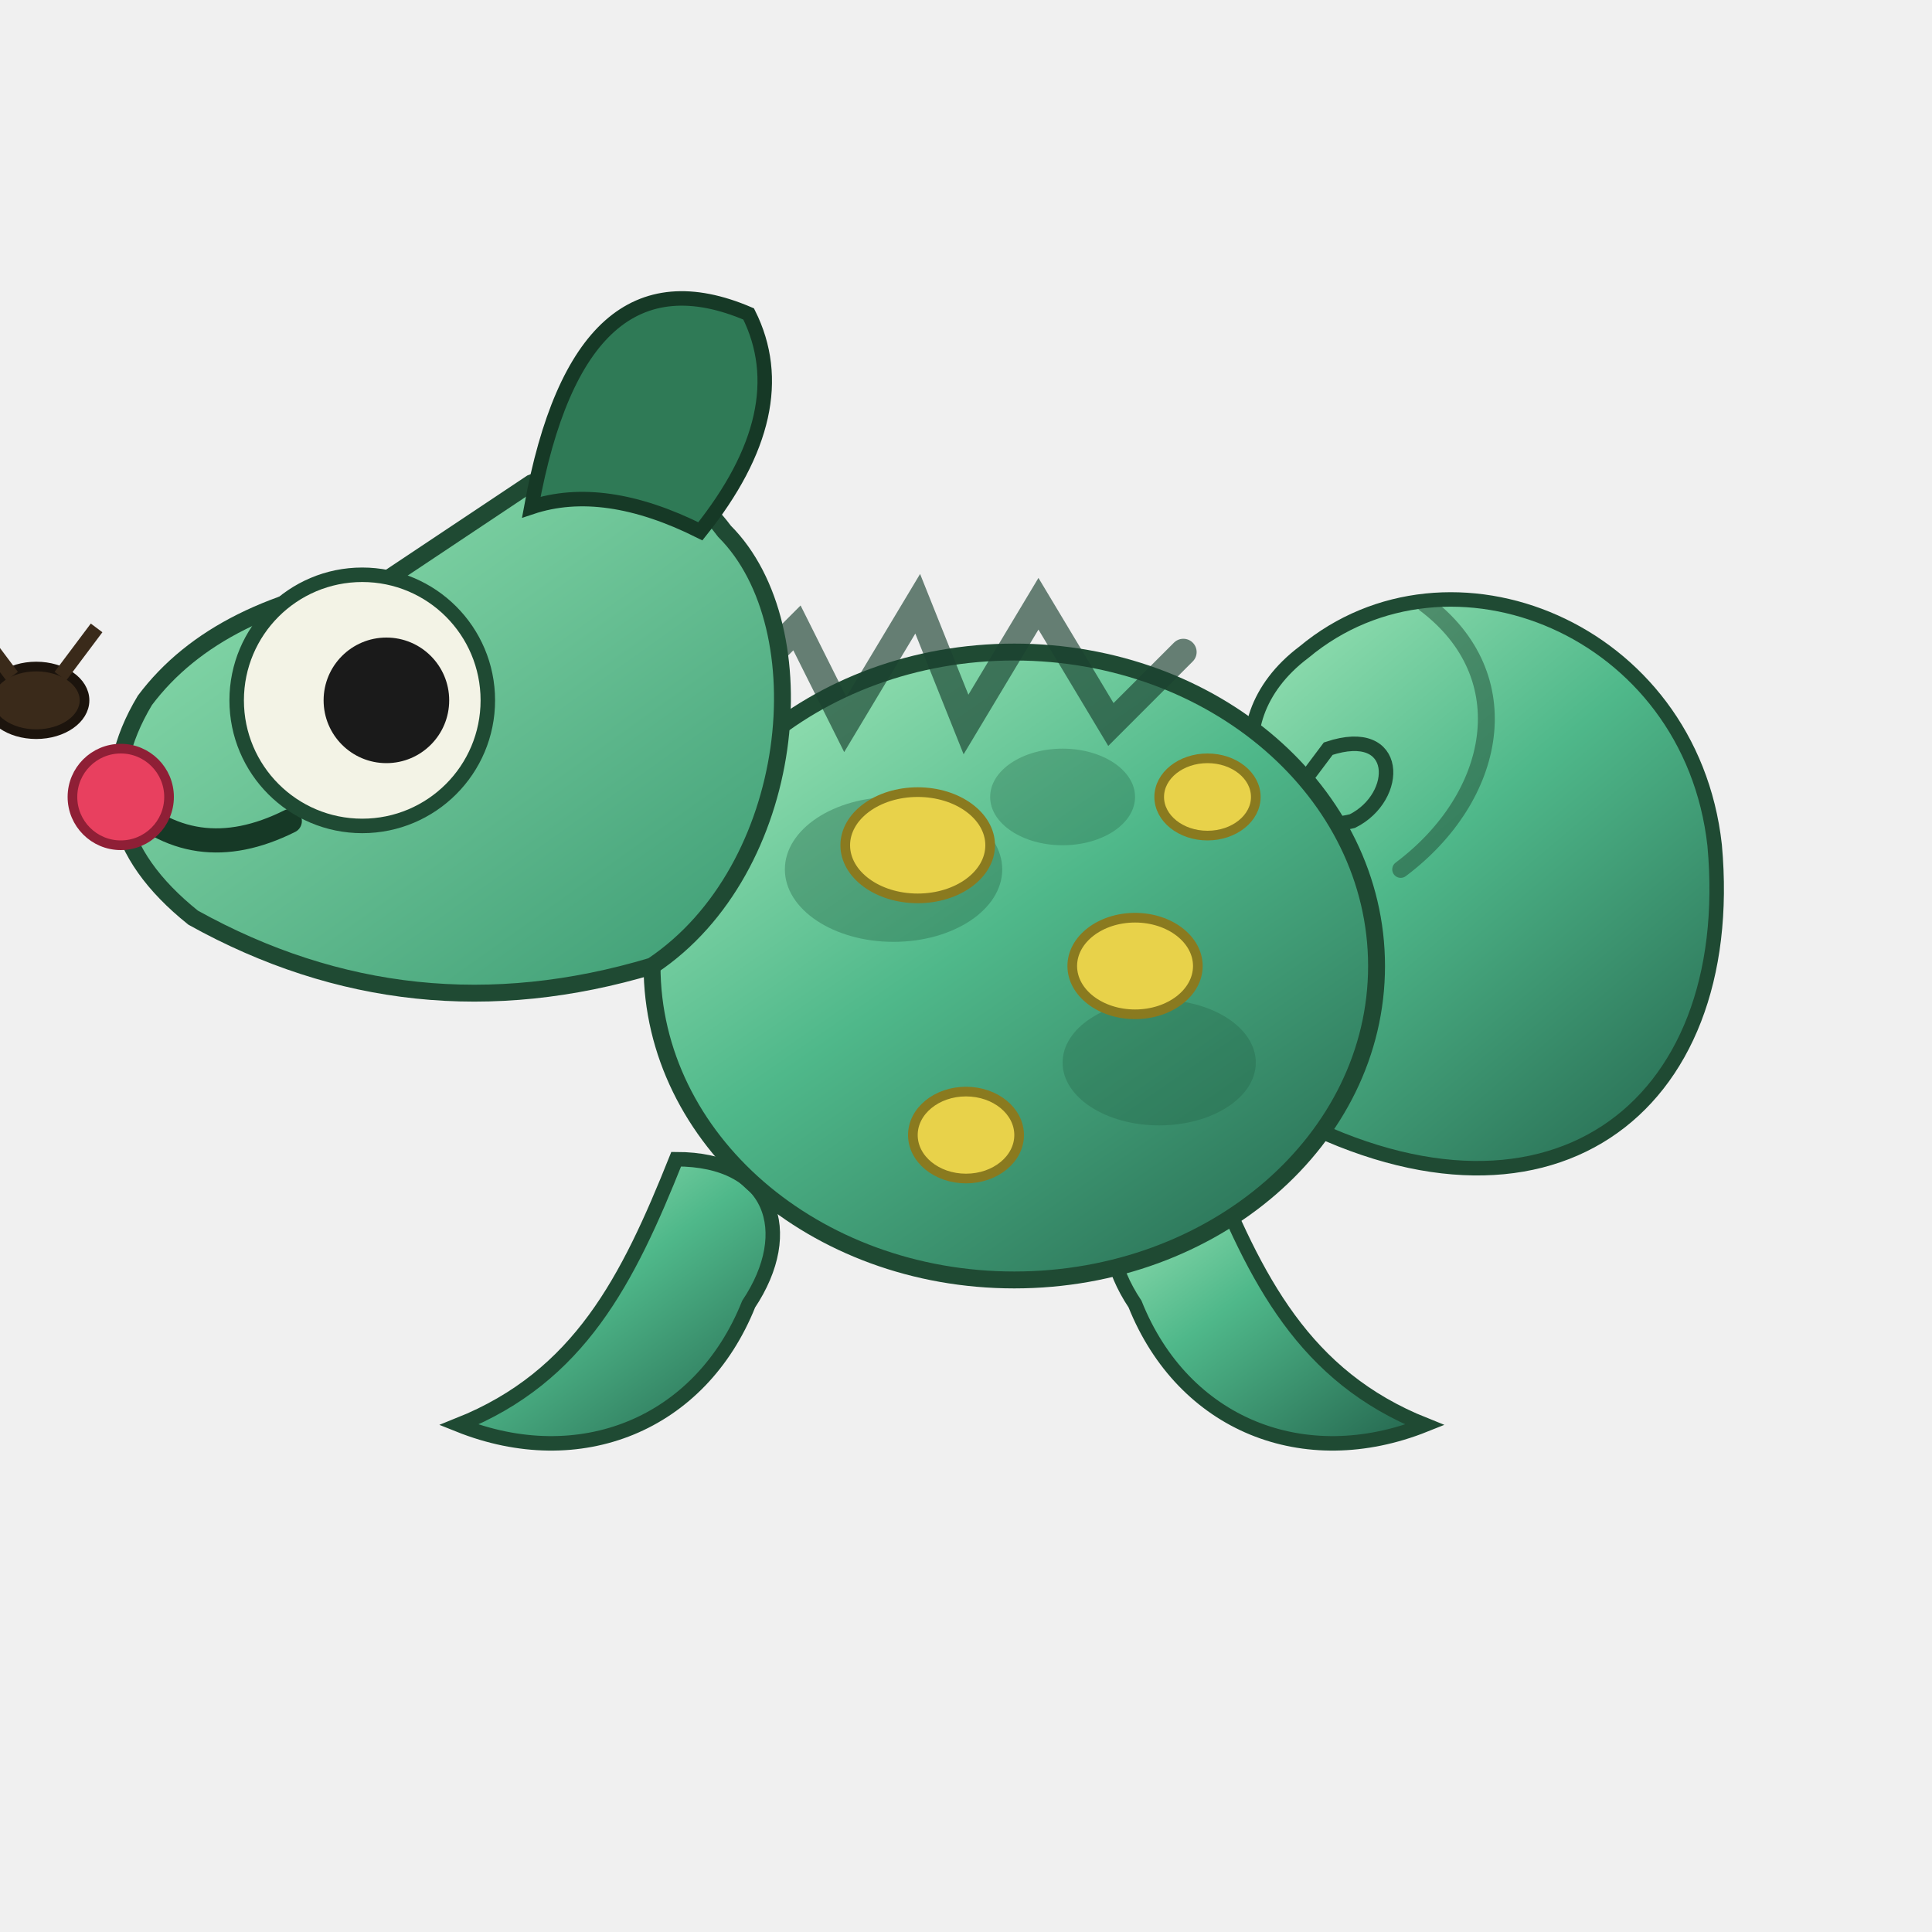
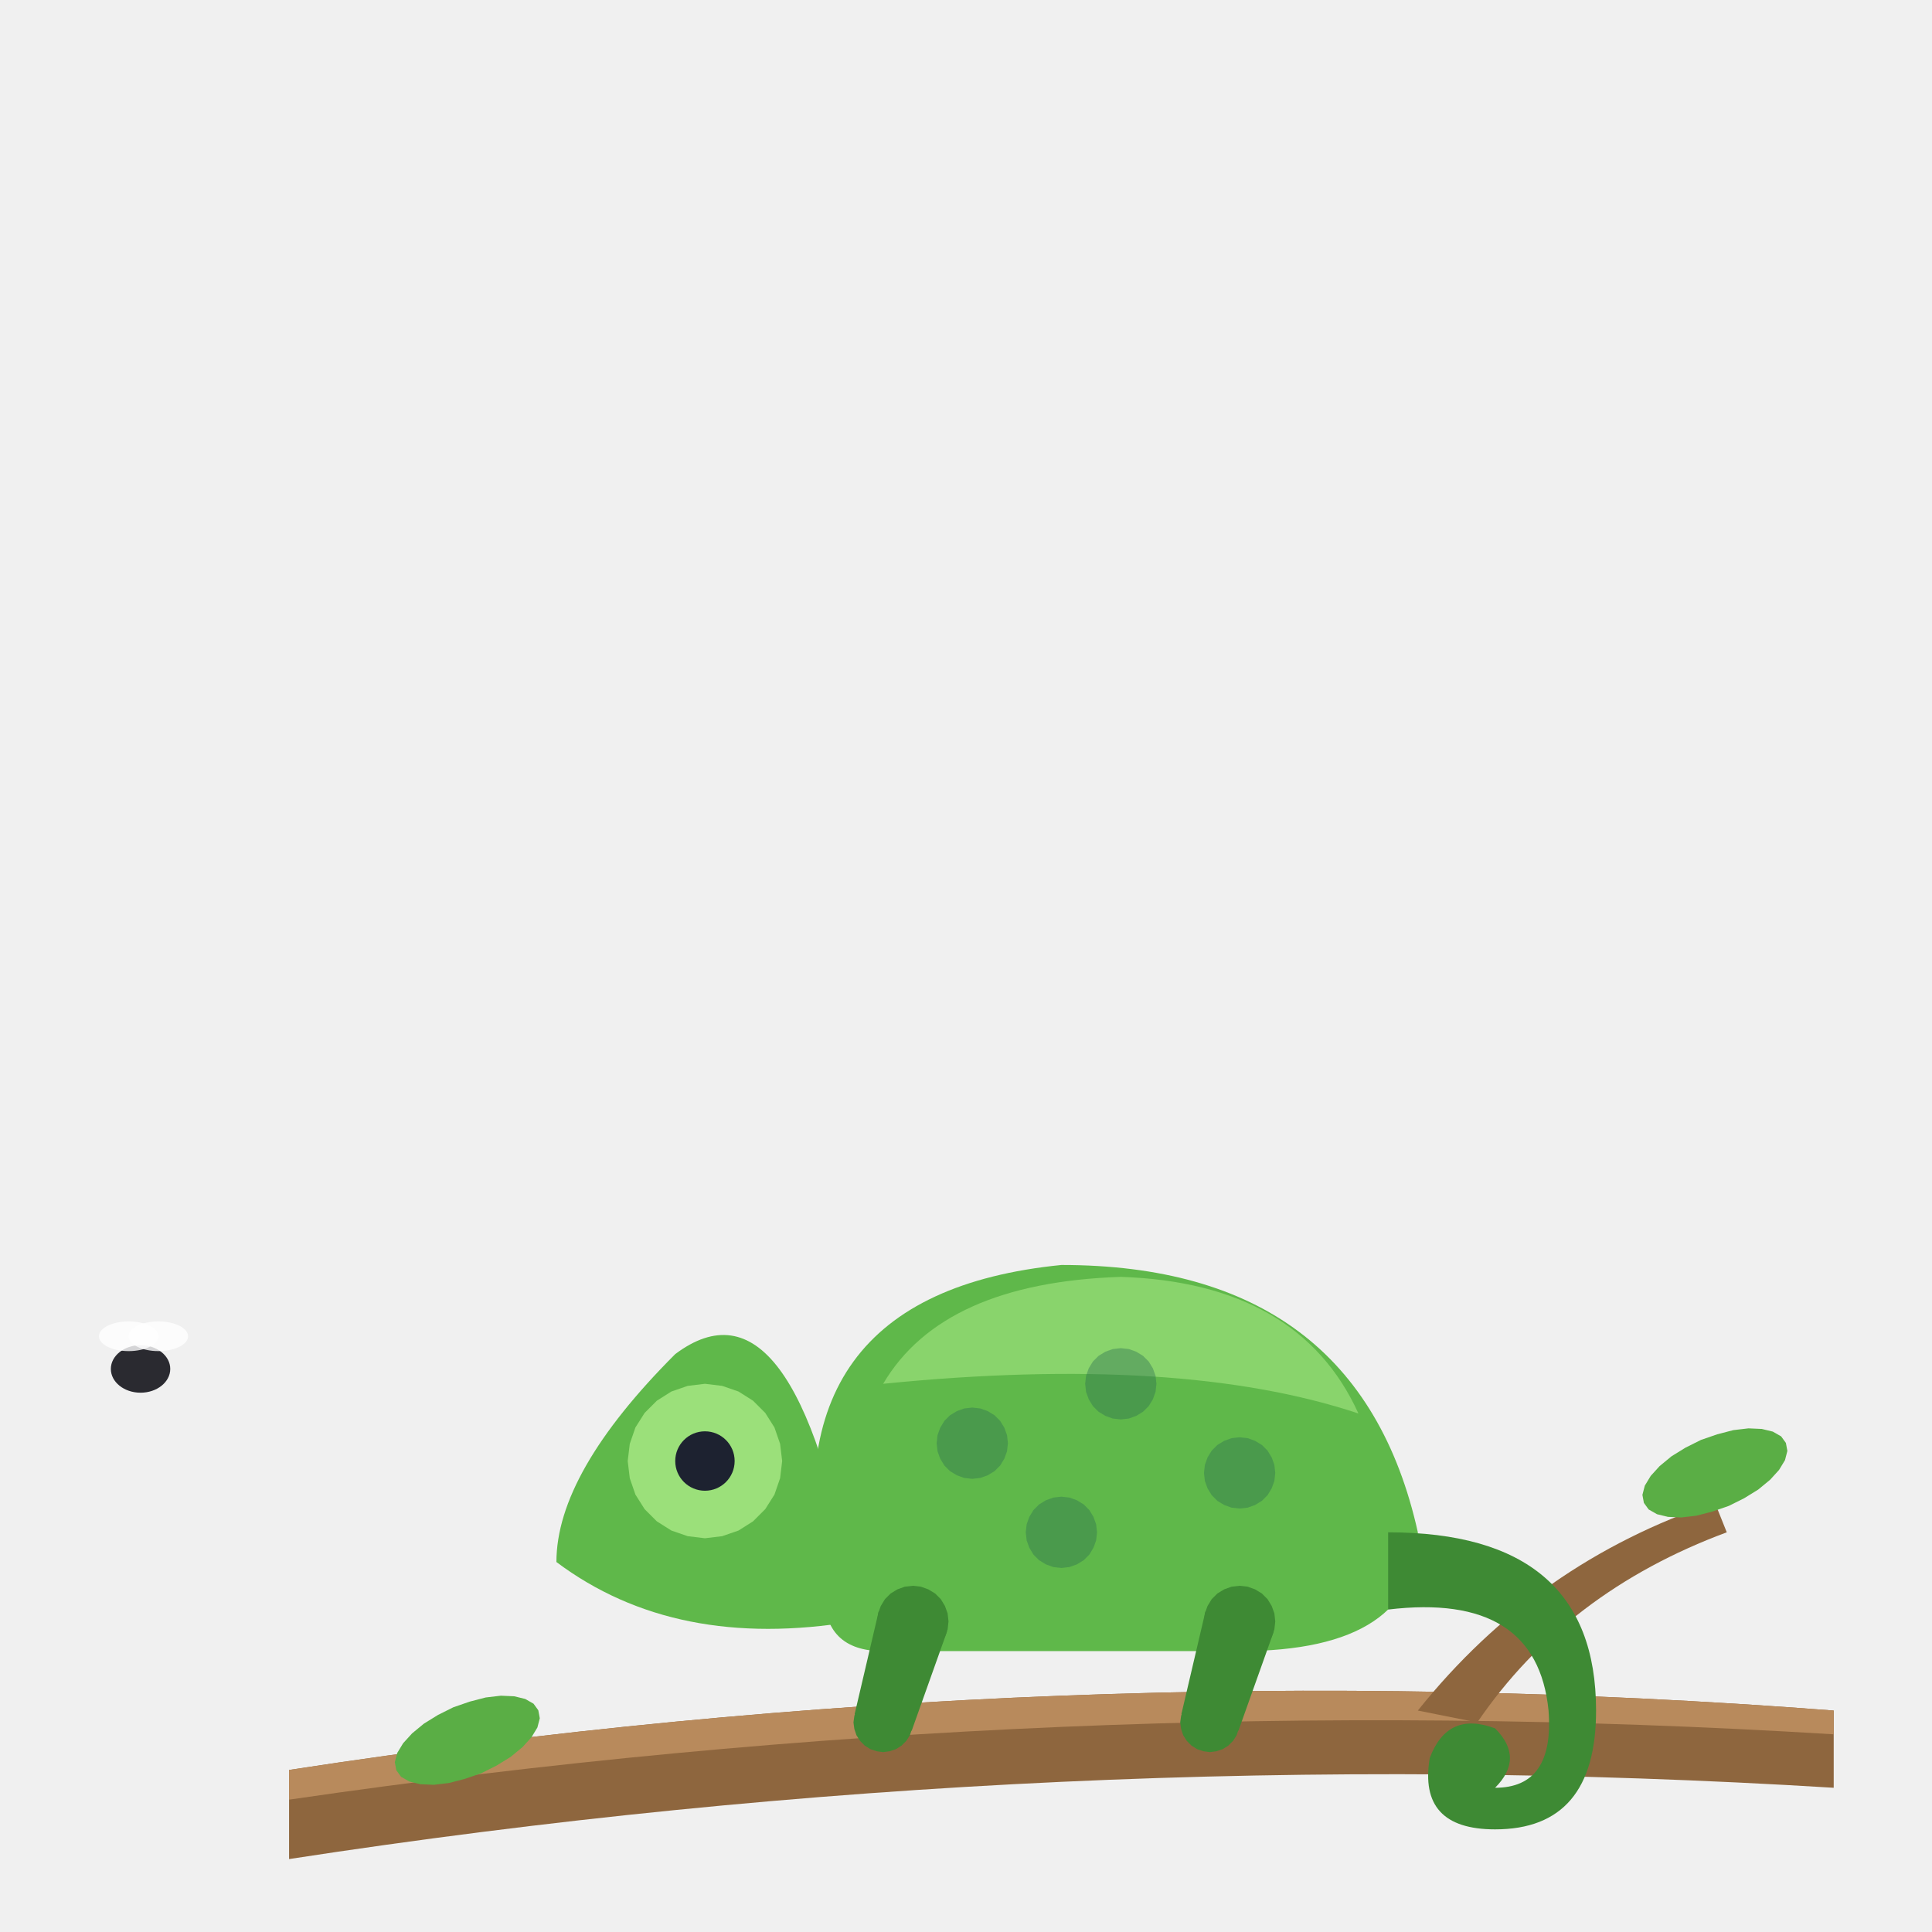
<svg xmlns="http://www.w3.org/2000/svg" viewBox="0 0 80 80">
-   <defs>
-     <linearGradient id="chamBody" x1="10%" y1="0%" x2="90%" y2="100%">
-       <stop offset="0%" stop-color="#9fe6b8" />
-       <stop offset="45%" stop-color="#4fb88a" />
-       <stop offset="100%" stop-color="#276b52" />
-     </linearGradient>
-     <linearGradient id="chamHead" x1="10%" y1="0%" x2="100%" y2="100%">
-       <stop offset="0%" stop-color="#8fe0b0" />
-       <stop offset="100%" stop-color="#3a9a72" />
-     </linearGradient>
-   </defs>
-   <path d="M53,46 C64,52 72,46 71,35 C70,26 60,22 54,27 C50,30 52,35 56,34 C58,33 58,30 55,31 L52,35 C48,39 47,43 53,46 Z" fill="url(#chamBody)" stroke="#1f4a33" stroke-width="0.6" />
-   <path d="M58,36 C62,33 63,28 59,25" fill="none" stroke="#1f4a33" stroke-width="0.7" opacity="0.5" stroke-linecap="round" />
-   <path d="M50,48 C52,53 54,57 59,59 C54,61 49,59 47,54 C45,51 46,48 50,48 Z" fill="url(#chamBody)" stroke="#1f4a33" stroke-width="0.6" />
-   <path d="M28,48 C26,53 24,57 19,59 C24,61 29,59 31,54 C33,51 32,48 28,48 Z" fill="url(#chamBody)" stroke="#1f4a33" stroke-width="0.6" />
-   <ellipse cx="42" cy="40" rx="15" ry="13" fill="url(#chamBody)" stroke="#1f4a33" stroke-width="0.7" />
-   <path d="M30,29 L33,26 L35,30 L38,25 L40,30 L43,25 L46,30 L49,27" fill="none" stroke="#1a4030" stroke-width="1.1" stroke-linecap="round" opacity="0.65" />
-   <ellipse cx="37" cy="36" rx="4.5" ry="3" fill="#1f5b40" opacity="0.35" />
-   <ellipse cx="48" cy="44" rx="4" ry="2.6" fill="#1f5b40" opacity="0.3" />
-   <ellipse cx="44" cy="33" rx="3" ry="2" fill="#1f5b40" opacity="0.3" />
-   <ellipse cx="38" cy="35" rx="3" ry="2.2" fill="#e8d24a" stroke="#8a7a1f" stroke-width="0.4" />
-   <ellipse cx="47" cy="40" rx="2.6" ry="2" fill="#e8d24a" stroke="#8a7a1f" stroke-width="0.4" />
-   <ellipse cx="40" cy="47" rx="2.2" ry="1.8" fill="#e8d24a" stroke="#8a7a1f" stroke-width="0.4" />
-   <ellipse cx="50" cy="33" rx="2" ry="1.6" fill="#e8d24a" stroke="#8a7a1f" stroke-width="0.4" />
-   <path d="M30,22 C34,26 33,36 27,40 Q17,43 8,38 Q3,34 6,29 Q9,25 16,24 L22,20 Q27,18 30,22 Z" fill="url(#chamHead)" stroke="#1f4a33" stroke-width="0.7" />
-   <path d="M22,21 Q24,10 31,13 Q33,17 29,22 Q25,20 22,21 Z" fill="#2f7a56" stroke="#163926" stroke-width="0.6" />
-   <path d="M5,33 Q8,36 12,34" fill="none" stroke="#163926" stroke-width="1" stroke-linecap="round" />
-   <circle cx="15" cy="29" r="5.2" fill="#f3f3e6" stroke="#1f4a33" stroke-width="0.6" />
-   <circle cx="16" cy="29" r="2.6" fill="#1a1a1a">
-     <animate attributeName="cx" values="16;18;14;16" dur="4s" repeatCount="indefinite" />
-     <animate attributeName="cy" values="29;27;31;29" dur="4s" repeatCount="indefinite" />
-   </circle>
-   <line x1="5" y1="33" x2="5" y2="33" stroke="#ff6f91" stroke-width="2.2" stroke-linecap="round">
-     <animate attributeName="x2" values="5;0;0;5;5" keyTimes="0;0.3;0.45;0.6;1" dur="3s" repeatCount="indefinite" />
-     <animate attributeName="y2" values="33;28;28;33;33" keyTimes="0;0.3;0.45;0.6;1" dur="3s" repeatCount="indefinite" />
-   </line>
-   <circle cx="5" cy="33" r="2" fill="#e8405f" stroke="#8f1f36" stroke-width="0.4">
-     <animate attributeName="cx" values="5;0;0;5;5" keyTimes="0;0.3;0.45;0.6;1" dur="3s" repeatCount="indefinite" />
-     <animate attributeName="cy" values="33;28;28;33;33" keyTimes="0;0.3;0.45;0.6;1" dur="3s" repeatCount="indefinite" />
-   </circle>
-   <g>
-     <ellipse cx="1.5" cy="29" rx="2" ry="1.4" fill="#3a2a1a" stroke="#1c140d" stroke-width="0.4">
-       <animate attributeName="opacity" values="1;1;0;0;1" keyTimes="0;0.3;0.45;0.6;1" dur="3s" repeatCount="indefinite" />
-     </ellipse>
-     <line x1="0.5" y1="28" x2="-1" y2="26" stroke="#3a2a1a" stroke-width="0.6">
-       <animate attributeName="opacity" values="1;1;0;0;1" keyTimes="0;0.3;0.45;0.6;1" dur="3s" repeatCount="indefinite" />
-     </line>
-     <line x1="2.5" y1="28" x2="4" y2="26" stroke="#3a2a1a" stroke-width="0.6">
-       <animate attributeName="opacity" values="1;1;0;0;1" keyTimes="0;0.3;0.45;0.6;1" dur="3s" repeatCount="indefinite" />
-     </line>
+   <g transform="translate(43.95 68.37) scale(1.23)">
+     <path d="M-26 4Q0 0 26 2L26 4.6Q0 3 -26 7Z" fill="#8e663e" />
+     <path d="M-26 4Q0 0 26 2L26 2.8Q0 1.2 -26 5Z" fill="#b88a5c" />
+     <path d="M12 2Q16 -3 22 -5L22.4 -4Q17 -2 14 2.4Z" fill="#8e663e" />
+     <path d="M24.39 -7.01L24.44 -6.74L24.36 -6.43L24.16 -6.1L23.86 -5.77L23.46 -5.44L22.99 -5.15L22.47 -4.89L21.92 -4.7L21.38 -4.56L20.87 -4.5L20.42 -4.52L20.05 -4.61L19.77 -4.77L19.61 -4.99L19.56 -5.26L19.64 -5.57L19.84 -5.9L20.14 -6.23L20.54 -6.56L21.01 -6.85L21.53 -7.11L22.08 -7.3L22.62 -7.44L23.13 -7.5L23.58 -7.48L23.95 -7.39L24.23 -7.23Z" fill="#5aae45" />
+     <path d="M-17.61 1.99L-17.56 2.26L-17.64 2.57L-17.84 2.9L-18.14 3.23L-18.54 3.56L-19.01 3.85L-19.53 4.11L-20.08 4.3L-20.62 4.44L-21.13 4.5L-21.58 4.48L-21.95 4.39L-22.23 4.23L-22.39 4.01L-22.44 3.74L-22.36 3.43L-22.16 3.1L-21.86 2.77L-21.46 2.44L-20.99 2.15L-20.47 1.89L-19.92 1.7L-19.38 1.56L-18.87 1.5L-18.42 1.52L-18.05 1.61L-17.77 1.77Z" fill="#5aae45" />
+     <path d="M-8 -2Q-10 -12 0 -13Q10 -13 12 -4Q12 0 6 0L-6 0Q-8 0 -8 -2Z" fill="#5fb84a">
+       <animate attributeName="fill" values="#5fb84a;#e8b23a;#ef6a5a;#5fb84a" dur="9s" repeatCount="indefinite" />
+     </path>
+     <path d="M-6 -9Q-4 -12.4 2 -12.6Q8 -12.4 10 -8Q4 -10 -6 -9Z" fill="#9be07a" opacity=".7">
+       <animate attributeName="fill" values="#9be07a;#ffe27a;#ffa08a;#9be07a" dur="9s" repeatCount="indefinite" />
+     </path>
+     <path d="M-1.8 -7L-1.83 -6.73L-1.92 -6.48L-2.06 -6.25L-2.25 -6.06L-2.48 -5.92L-2.73 -5.83L-3 -5.8L-3.27 -5.83L-3.52 -5.92L-3.75 -6.06L-3.94 -6.25L-4.08 -6.48L-4.17 -6.73L-4.2 -7L-4.17 -7.27L-4.08 -7.52L-3.94 -7.75L-3.75 -7.94L-3.52 -8.08L-3.27 -8.17L-3 -8.2L-2.73 -8.17L-2.48 -8.08L-2.25 -7.94L-2.06 -7.75L-1.92 -7.52L-1.83 -7.27Z" fill="#2a6e50" opacity="0.4" />
+     <path d="M3.2 -9L3.17 -8.73L3.08 -8.48L2.94 -8.25L2.75 -8.06L2.52 -7.92L2.27 -7.83L2 -7.8L1.73 -7.83L1.48 -7.92L1.25 -8.06L1.06 -8.25L0.92 -8.48L0.83 -8.73L0.8 -9L0.83 -9.27L0.92 -9.52L1.06 -9.75L1.25 -9.94L1.48 -10.08L1.73 -10.17L2 -10.2L2.27 -10.17L2.52 -10.08L2.75 -9.94L2.94 -9.75L3.08 -9.52L3.17 -9.27Z" fill="#2a6e50" opacity="0.4" />
+     <path d="M7.2 -6L7.17 -5.73L7.08 -5.48L6.94 -5.25L6.75 -5.06L6.52 -4.92L6.27 -4.83L6 -4.8L5.73 -4.83L5.48 -4.92L5.25 -5.06L5.06 -5.25L4.92 -5.48L4.83 -5.73L4.8 -6L4.83 -6.27L4.92 -6.52L5.06 -6.75L5.25 -6.94L5.48 -7.08L5.73 -7.17L6 -7.2L6.27 -7.17L6.52 -7.08L6.75 -6.94L6.94 -6.75L7.08 -6.52L7.17 -6.27Z" fill="#2a6e50" opacity="0.4" />
+     <path d="M1.2 -4L1.17 -3.73L1.08 -3.48L0.94 -3.25L0.75 -3.06L0.52 -2.92L0.27 -2.83L0 -2.8L-0.27 -2.83L-0.52 -2.92L-0.75 -3.06L-0.94 -3.25L-1.08 -3.48L-1.17 -3.73L-1.2 -4L-1.17 -4.27L-1.08 -4.52L-0.94 -4.75L-0.75 -4.94L-0.52 -5.08L-0.27 -5.17L-0 -5.2L0.27 -5.17L0.52 -5.08L0.75 -4.94L0.94 -4.75L1.08 -4.52L1.17 -4.27Z" fill="#2a6e50" opacity="0.4" />
+     <path d="M11 -4Q18 -4 18 2Q18 6 14.6 6Q12 6 12.4 3.6Q13 2 14.6 2.6Q15.6 3.6 14.6 4.6Q16.6 4.6 16.4 2Q16 -2 11 -1.4Z" fill="#3e8a34" />
+     <path d="M-6.15 -1.34L-6.96 2.12L-5.04 2.68L-3.85 -0.66Z" fill="#3e8a34" />
+     <path d="M-3.8 -1L-3.83 -0.73L-3.92 -0.48L-4.06 -0.25L-4.25 -0.06L-4.48 0.08L-4.73 0.17L-5 0.2L-5.27 0.17L-5.52 0.08L-5.75 -0.06L-5.94 -0.25L-6.08 -0.48L-6.17 -0.73L-6.2 -1L-6.17 -1.27L-6.08 -1.52L-5.94 -1.75L-5.75 -1.94L-5.52 -2.08L-5.27 -2.17L-5 -2.2L-4.73 -2.17L-4.48 -2.08L-4.25 -1.94L-4.06 -1.75L-3.92 -1.52L-3.83 -1.27Z" fill="#3e8a34" />
+     <path d="M-5 2.4L-5.03 2.62L-5.1 2.83L-5.22 3.02L-5.38 3.18L-5.57 3.3L-5.78 3.37L-6 3.4L-6.22 3.37L-6.43 3.3L-6.62 3.18L-6.78 3.02L-6.9 2.83L-6.97 2.62L-7 2.4L-6.97 2.18L-6.9 1.97L-6.78 1.78L-6.62 1.62L-6.43 1.5L-6.22 1.43L-6 1.4L-5.78 1.43L-5.57 1.5L-5.38 1.62L-5.22 1.78L-5.1 1.97L-5.03 2.18Z" fill="#3e8a34" />
+     <path d="M4.85 -1.34L4.04 2.12L5.96 2.68L7.15 -0.66Z" fill="#3e8a34" />
+     <path d="M7.2 -1L7.17 -0.73L7.08 -0.48L6.94 -0.25L6.75 -0.06L6.52 0.08L6.27 0.17L6 0.2L5.73 0.17L5.48 0.08L5.25 -0.06L5.06 -0.25L4.92 -0.48L4.83 -0.73L4.8 -1L4.83 -1.27L4.92 -1.52L5.06 -1.75L5.25 -1.94L5.48 -2.08L5.73 -2.17L6 -2.2L6.27 -2.17L6.52 -2.08L6.75 -1.94L6.94 -1.75L7.08 -1.52L7.17 -1.27Z" fill="#3e8a34" />
+     <path d="M6 2.4L5.97 2.62L5.9 2.83L5.78 3.02L5.62 3.18L5.43 3.3L5.22 3.37L5 3.4L4.78 3.37L4.57 3.3L4.38 3.18L4.22 3.02L4.1 2.83L4.03 2.62L4 2.4L4.03 2.18L4.1 1.97L4.22 1.78L4.38 1.62L4.57 1.5L4.78 1.43L5 1.4L5.22 1.43L5.43 1.5L5.62 1.62L5.78 1.78L5.9 1.97L5.97 2.18Z" fill="#3e8a34" />
+     <path d="M-7 -2Q-9 -13 -13 -10Q-17 -6 -17 -3Q-13 0 -7 -1Z" fill="#5fb84a" />
+     <path d="M-9.4 -6.4L-9.47 -5.82L-9.66 -5.27L-9.97 -4.78L-10.38 -4.37L-10.87 -4.06L-11.42 -3.87L-12 -3.8L-12.58 -3.87L-13.13 -4.06L-13.62 -4.37L-14.03 -4.78L-14.34 -5.27L-14.53 -5.82L-14.6 -6.4L-14.53 -6.98L-14.34 -7.53L-14.03 -8.02L-13.62 -8.43L-13.13 -8.74L-12.58 -8.93L-12 -9L-11.42 -8.93L-10.87 -8.74L-10.38 -8.43L-9.97 -8.02L-9.66 -7.53L-9.47 -6.98Z" fill="#9be07a" />
+     <circle cx="-12" cy="-6.4" r="1" fill="#1d2230">
+       <animate attributeName="cx" values="-12.8;-11.2;-12.8" dur="3s" repeatCount="indefinite" />
+     </circle>
+     <g>
+       <path d="M-17 -3.4L-17 -2.8L-17 -2.8L-17 -3.4Z" fill="#ff7a9a">
+         <animate attributeName="d" values="M-17 -3.4L-17 -2.8L-17 -2.8L-17 -3.4Z;M-17 -3.4L-17 -2.8L-17 -2.8L-17 -3.4Z;M-17 -3.4L-17 -2.8L-31 -9L-31 -10Z;M-17 -3.4L-17 -2.8L-17 -2.8L-17 -3.4Z;M-17 -3.4L-17 -2.8L-17 -2.8L-17 -3.4Z" keyTimes="0;.6;.66;.74;1" dur="4s" repeatCount="indefinite" />
+       </path>
+       <circle cx="-31" cy="-9.5" r="0" fill="#ff7a9a">
+         <animate attributeName="r" values="0;0;1.4;0;0" keyTimes="0;.6;.66;.74;1" dur="4s" repeatCount="indefinite" />
+       </circle>
+     </g>
+     <g>
+       <animate attributeName="opacity" values="1;1;0;0;1" keyTimes="0;.66;.68;.96;1" dur="4s" repeatCount="indefinite" />
+       <g>
+         <animateTransform attributeName="transform" type="translate" values="0 0;1 -1;-1 -.6;0 0" dur=".6s" repeatCount="indefinite" />
+         <ellipse cx="-31" cy="-9.5" rx="1" ry=".8" fill="#2a2a30" />
+         <ellipse cx="-31.4" cy="-10.6" rx="1" ry=".5" fill="#ffffff" opacity=".8" />
+         <ellipse cx="-30.4" cy="-10.6" rx="1" ry=".5" fill="#ffffff" opacity=".8" />
+       </g>
+     </g>
  </g>
</svg>
